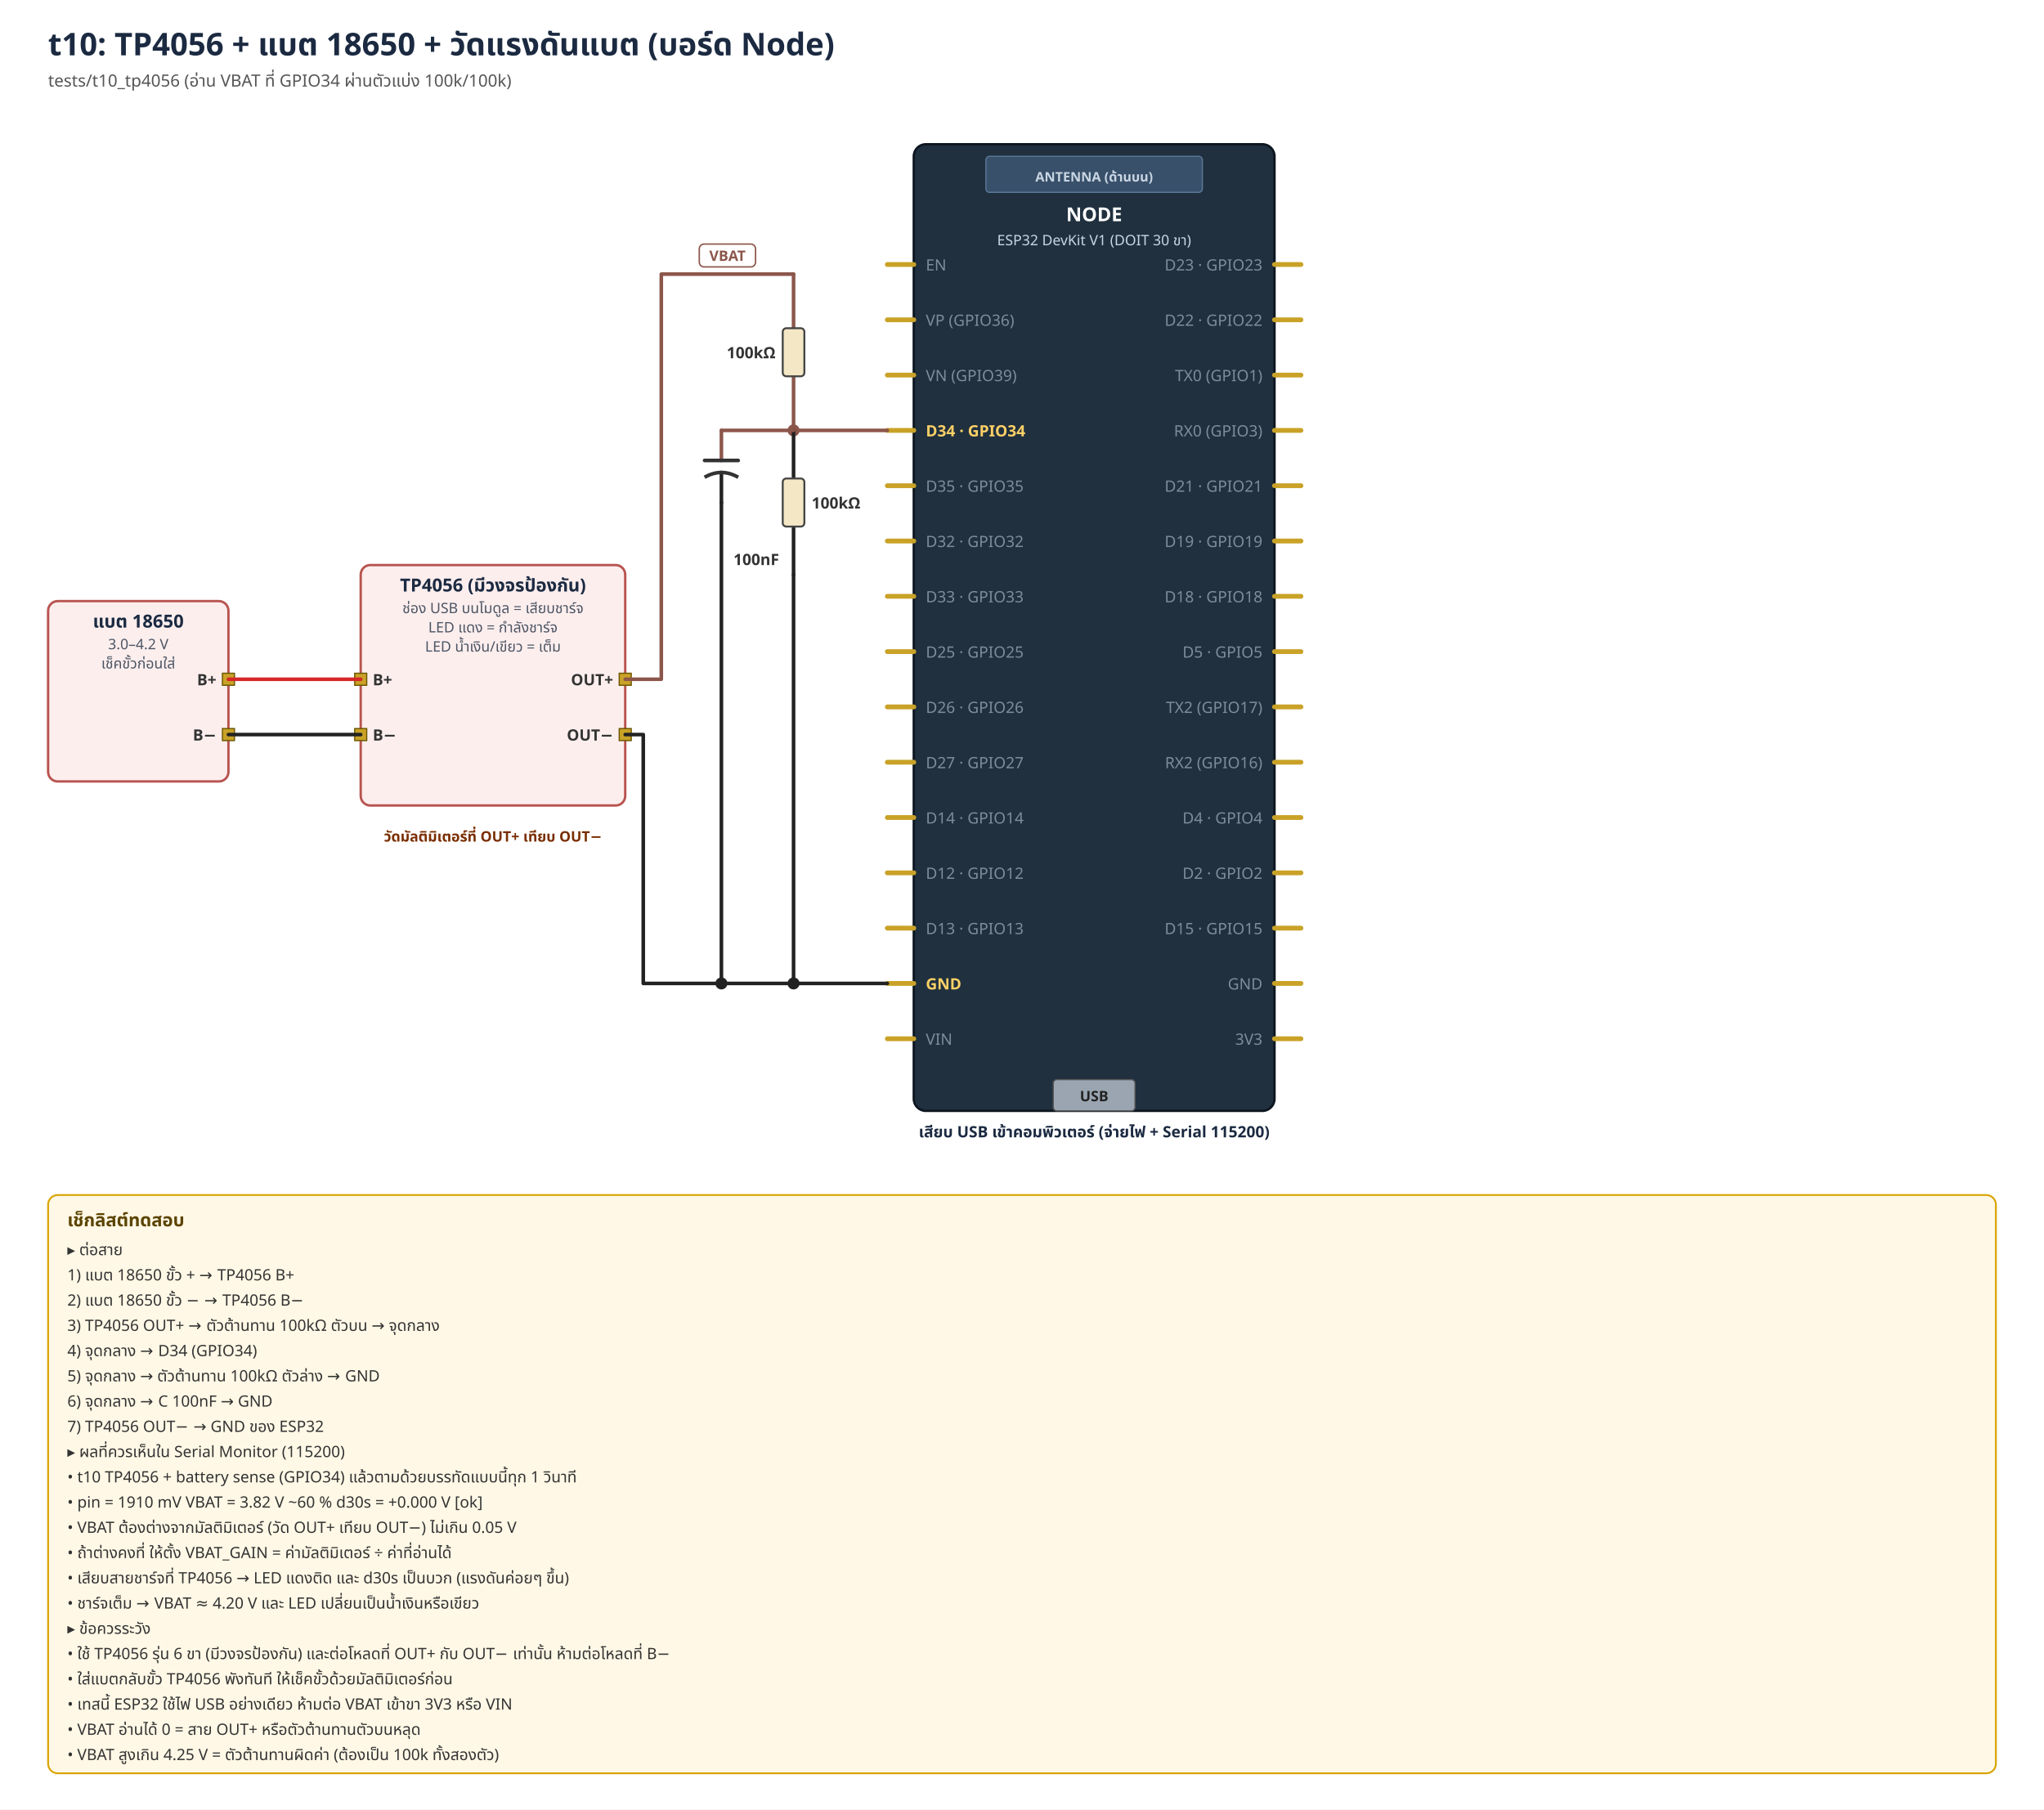
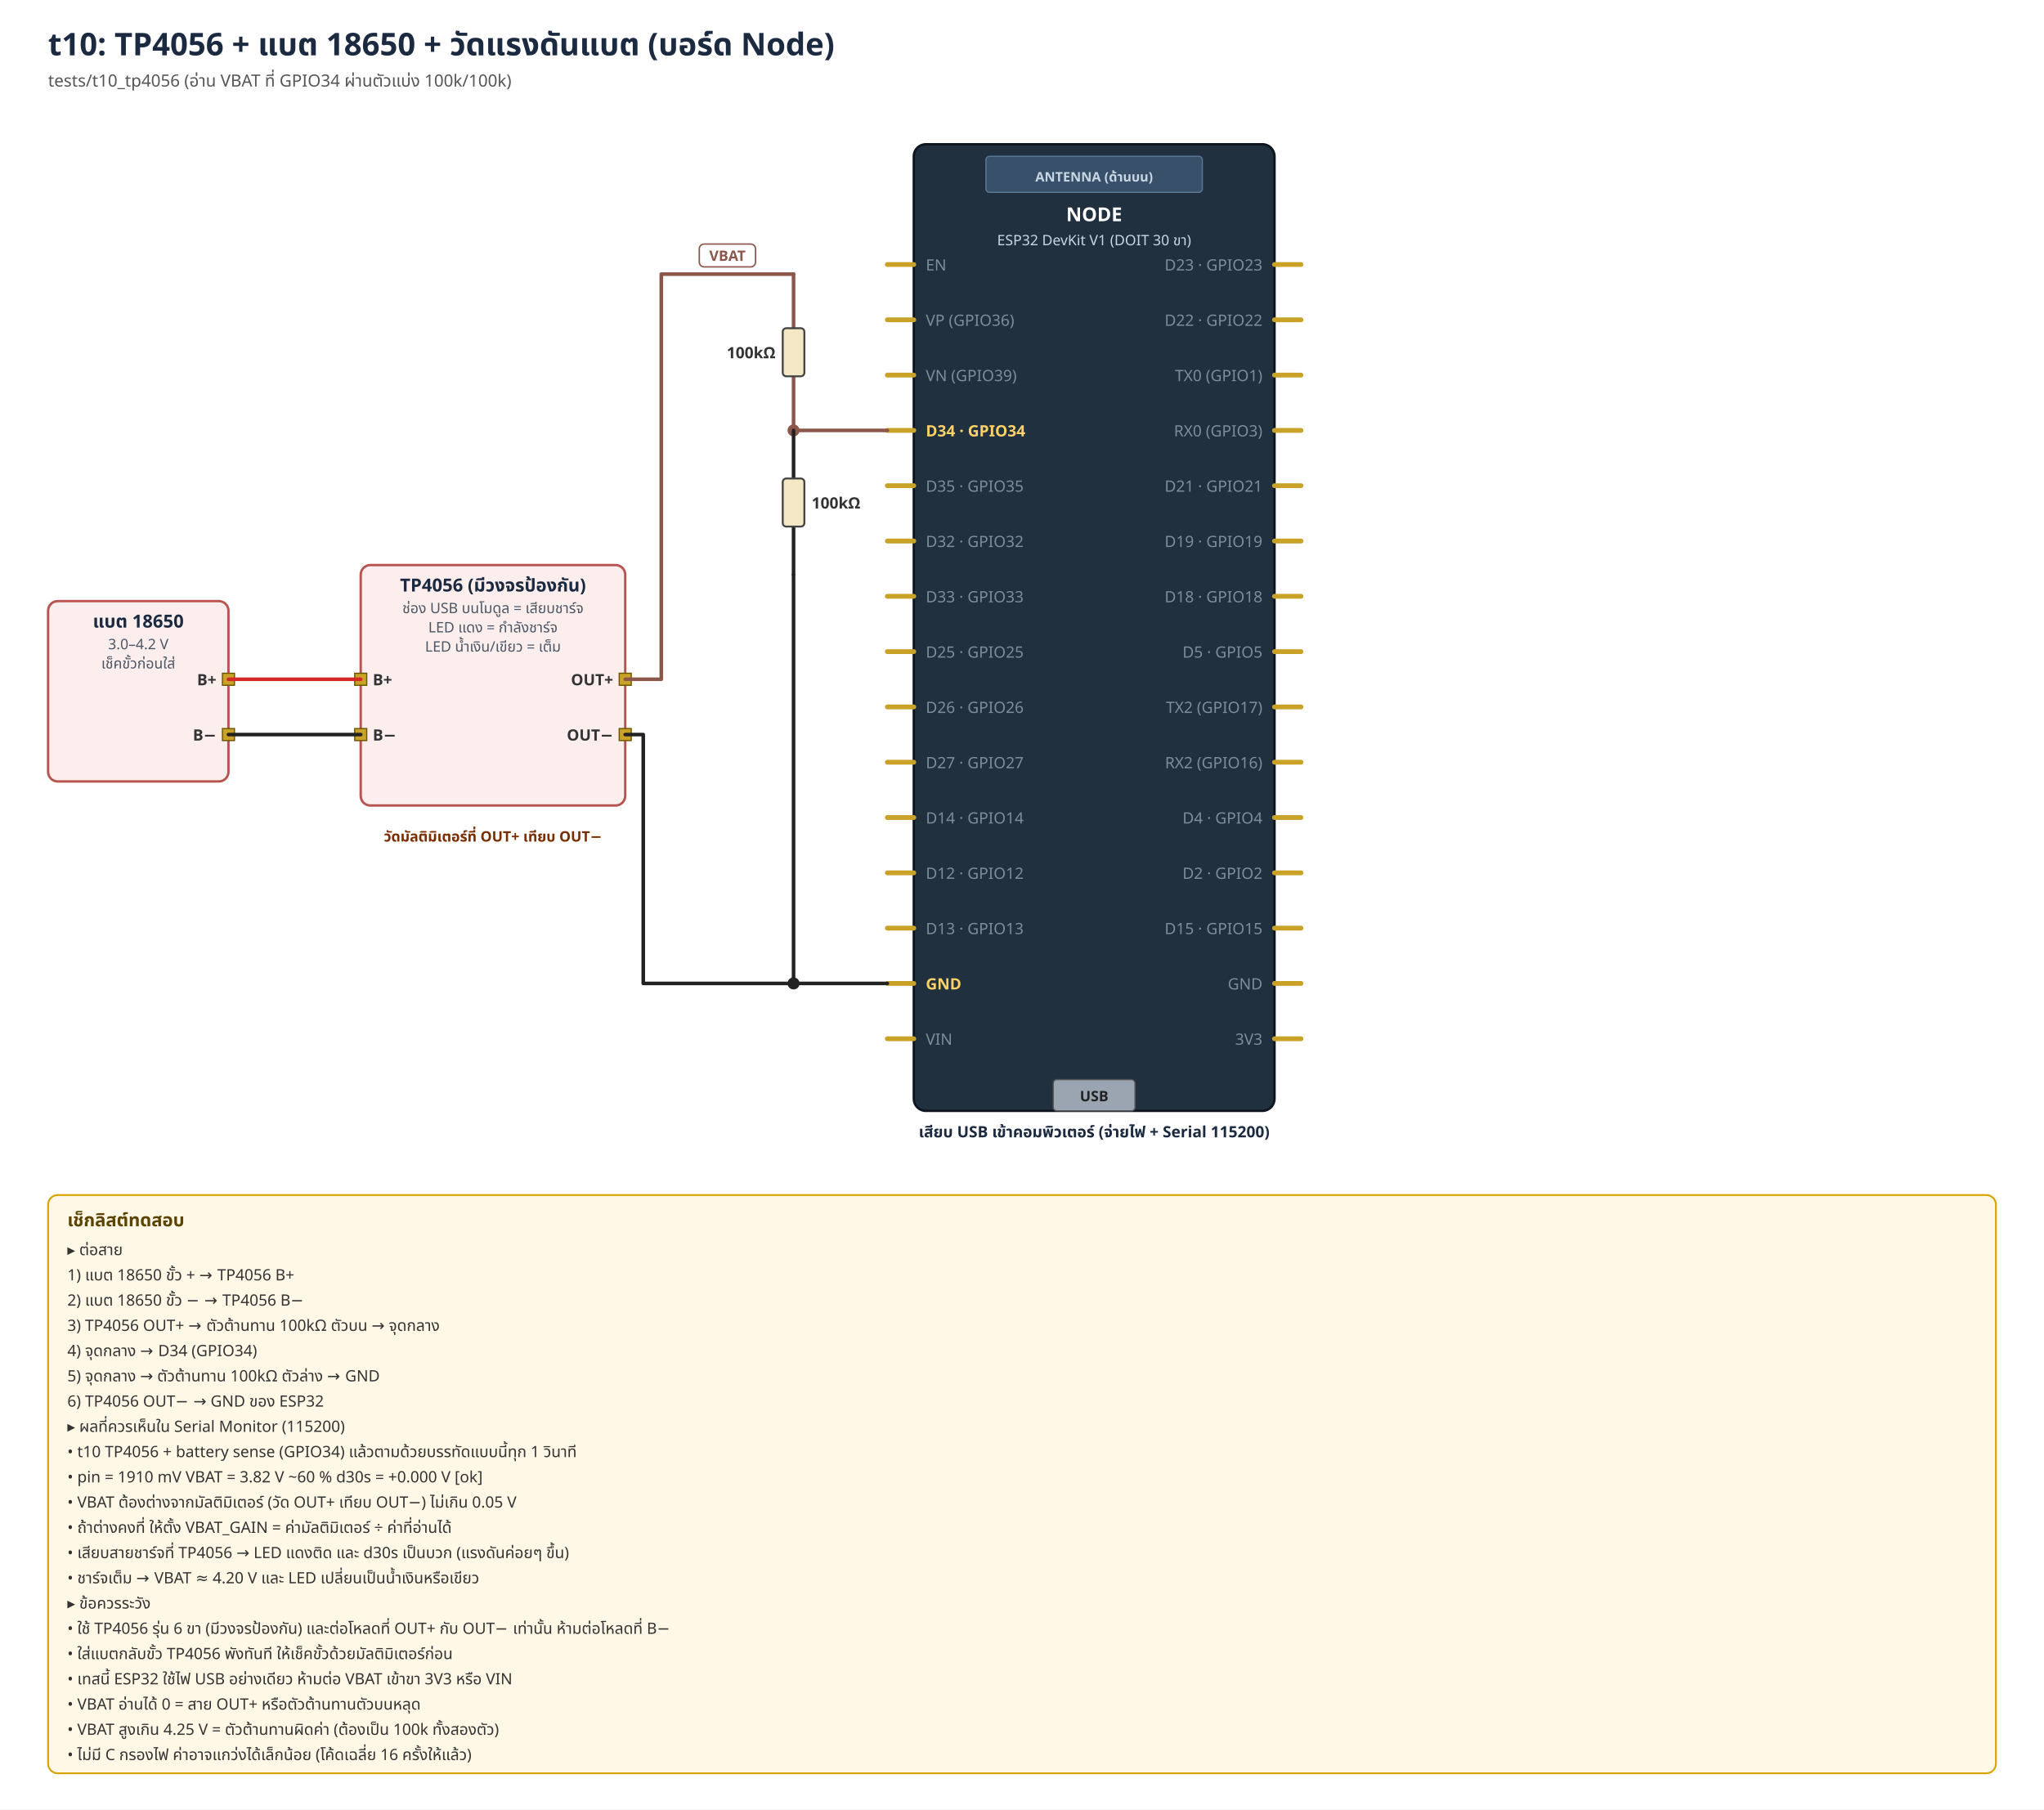
<svg xmlns="http://www.w3.org/2000/svg" width="1700" height="1505" viewBox="0 0 1700 1505" font-family="'Noto Sans Thai','Sarabun','Leelawadee UI','Tahoma',sans-serif">
  <rect width="100%" height="100%" fill="#ffffff" />
  <text x="40" y="46" font-size="26" text-anchor="start" font-weight="700" fill="#1b2a41">t10: TP4056 + แบต 18650 + วัดแรงดันแบต (บอร์ด Node)</text>
  <text x="40" y="72" font-size="14" text-anchor="start" font-weight="400" fill="#555">tests/t10_tp4056  (อ่าน VBAT ที่ GPIO34 ผ่านตัวแบ่ง 100k/100k)</text>
  <rect x="760" y="120" width="300" height="804" rx="10" fill="#20303f" stroke="#0d1620" stroke-width="2" />
  <rect x="820" y="130" width="180" height="30" rx="3" fill="#38506a" stroke="#5a7896" stroke-width="1" />
  <text x="910.0" y="151" font-size="11" text-anchor="middle" font-weight="600" fill="#c9d6e3">ANTENNA (ด้านบน)</text>
  <text x="910.0" y="184" font-size="16" text-anchor="middle" font-weight="700" fill="#ffffff">NODE</text>
  <text x="910.0" y="204" font-size="12" text-anchor="middle" font-weight="400" fill="#c9d6e3">ESP32 DevKit V1 (DOIT 30 ขา)</text>
  <rect x="876.0" y="898" width="68" height="26" rx="3" fill="#9aa5b1" stroke="#555" stroke-width="1" />
  <text x="910.0" y="916" font-size="12" text-anchor="middle" font-weight="700" fill="#222">USB</text>
  <polyline points="738,220 760,220" fill="none" stroke="#c9a227" stroke-width="4" stroke-linejoin="round" stroke-linecap="round" />
  <text x="770" y="225" font-size="13" text-anchor="start" font-weight="400" fill="#7f8c99">EN</text>
  <polyline points="738,266 760,266" fill="none" stroke="#c9a227" stroke-width="4" stroke-linejoin="round" stroke-linecap="round" />
  <text x="770" y="271" font-size="13" text-anchor="start" font-weight="400" fill="#7f8c99">VP (GPIO36)</text>
  <polyline points="738,312 760,312" fill="none" stroke="#c9a227" stroke-width="4" stroke-linejoin="round" stroke-linecap="round" />
  <text x="770" y="317" font-size="13" text-anchor="start" font-weight="400" fill="#7f8c99">VN (GPIO39)</text>
  <polyline points="738,358 760,358" fill="none" stroke="#c9a227" stroke-width="4" stroke-linejoin="round" stroke-linecap="round" />
  <text x="770" y="363" font-size="13" text-anchor="start" font-weight="700" fill="#ffd166">D34  ·  GPIO34</text>
  <polyline points="738,404 760,404" fill="none" stroke="#c9a227" stroke-width="4" stroke-linejoin="round" stroke-linecap="round" />
  <text x="770" y="409" font-size="13" text-anchor="start" font-weight="400" fill="#7f8c99">D35  ·  GPIO35</text>
  <polyline points="738,450 760,450" fill="none" stroke="#c9a227" stroke-width="4" stroke-linejoin="round" stroke-linecap="round" />
  <text x="770" y="455" font-size="13" text-anchor="start" font-weight="400" fill="#7f8c99">D32  ·  GPIO32</text>
  <polyline points="738,496 760,496" fill="none" stroke="#c9a227" stroke-width="4" stroke-linejoin="round" stroke-linecap="round" />
  <text x="770" y="501" font-size="13" text-anchor="start" font-weight="400" fill="#7f8c99">D33  ·  GPIO33</text>
  <polyline points="738,542 760,542" fill="none" stroke="#c9a227" stroke-width="4" stroke-linejoin="round" stroke-linecap="round" />
  <text x="770" y="547" font-size="13" text-anchor="start" font-weight="400" fill="#7f8c99">D25  ·  GPIO25</text>
  <polyline points="738,588 760,588" fill="none" stroke="#c9a227" stroke-width="4" stroke-linejoin="round" stroke-linecap="round" />
  <text x="770" y="593" font-size="13" text-anchor="start" font-weight="400" fill="#7f8c99">D26  ·  GPIO26</text>
  <polyline points="738,634 760,634" fill="none" stroke="#c9a227" stroke-width="4" stroke-linejoin="round" stroke-linecap="round" />
  <text x="770" y="639" font-size="13" text-anchor="start" font-weight="400" fill="#7f8c99">D27  ·  GPIO27</text>
  <polyline points="738,680 760,680" fill="none" stroke="#c9a227" stroke-width="4" stroke-linejoin="round" stroke-linecap="round" />
  <text x="770" y="685" font-size="13" text-anchor="start" font-weight="400" fill="#7f8c99">D14  ·  GPIO14</text>
  <polyline points="738,726 760,726" fill="none" stroke="#c9a227" stroke-width="4" stroke-linejoin="round" stroke-linecap="round" />
  <text x="770" y="731" font-size="13" text-anchor="start" font-weight="400" fill="#7f8c99">D12  ·  GPIO12</text>
  <polyline points="738,772 760,772" fill="none" stroke="#c9a227" stroke-width="4" stroke-linejoin="round" stroke-linecap="round" />
  <text x="770" y="777" font-size="13" text-anchor="start" font-weight="400" fill="#7f8c99">D13  ·  GPIO13</text>
  <polyline points="738,818 760,818" fill="none" stroke="#c9a227" stroke-width="4" stroke-linejoin="round" stroke-linecap="round" />
  <text x="770" y="823" font-size="13" text-anchor="start" font-weight="700" fill="#ffd166">GND</text>
  <polyline points="738,864 760,864" fill="none" stroke="#c9a227" stroke-width="4" stroke-linejoin="round" stroke-linecap="round" />
  <text x="770" y="869" font-size="13" text-anchor="start" font-weight="400" fill="#7f8c99">VIN</text>
  <polyline points="1060,220 1082,220" fill="none" stroke="#c9a227" stroke-width="4" stroke-linejoin="round" stroke-linecap="round" />
  <text x="1050" y="225" font-size="13" text-anchor="end" font-weight="400" fill="#7f8c99">D23  ·  GPIO23</text>
  <polyline points="1060,266 1082,266" fill="none" stroke="#c9a227" stroke-width="4" stroke-linejoin="round" stroke-linecap="round" />
  <text x="1050" y="271" font-size="13" text-anchor="end" font-weight="400" fill="#7f8c99">D22  ·  GPIO22</text>
  <polyline points="1060,312 1082,312" fill="none" stroke="#c9a227" stroke-width="4" stroke-linejoin="round" stroke-linecap="round" />
  <text x="1050" y="317" font-size="13" text-anchor="end" font-weight="400" fill="#7f8c99">TX0 (GPIO1)</text>
  <polyline points="1060,358 1082,358" fill="none" stroke="#c9a227" stroke-width="4" stroke-linejoin="round" stroke-linecap="round" />
  <text x="1050" y="363" font-size="13" text-anchor="end" font-weight="400" fill="#7f8c99">RX0 (GPIO3)</text>
  <polyline points="1060,404 1082,404" fill="none" stroke="#c9a227" stroke-width="4" stroke-linejoin="round" stroke-linecap="round" />
  <text x="1050" y="409" font-size="13" text-anchor="end" font-weight="400" fill="#7f8c99">D21  ·  GPIO21</text>
  <polyline points="1060,450 1082,450" fill="none" stroke="#c9a227" stroke-width="4" stroke-linejoin="round" stroke-linecap="round" />
  <text x="1050" y="455" font-size="13" text-anchor="end" font-weight="400" fill="#7f8c99">D19  ·  GPIO19</text>
  <polyline points="1060,496 1082,496" fill="none" stroke="#c9a227" stroke-width="4" stroke-linejoin="round" stroke-linecap="round" />
  <text x="1050" y="501" font-size="13" text-anchor="end" font-weight="400" fill="#7f8c99">D18  ·  GPIO18</text>
  <polyline points="1060,542 1082,542" fill="none" stroke="#c9a227" stroke-width="4" stroke-linejoin="round" stroke-linecap="round" />
  <text x="1050" y="547" font-size="13" text-anchor="end" font-weight="400" fill="#7f8c99">D5  ·  GPIO5</text>
  <polyline points="1060,588 1082,588" fill="none" stroke="#c9a227" stroke-width="4" stroke-linejoin="round" stroke-linecap="round" />
  <text x="1050" y="593" font-size="13" text-anchor="end" font-weight="400" fill="#7f8c99">TX2 (GPIO17)</text>
  <polyline points="1060,634 1082,634" fill="none" stroke="#c9a227" stroke-width="4" stroke-linejoin="round" stroke-linecap="round" />
  <text x="1050" y="639" font-size="13" text-anchor="end" font-weight="400" fill="#7f8c99">RX2 (GPIO16)</text>
  <polyline points="1060,680 1082,680" fill="none" stroke="#c9a227" stroke-width="4" stroke-linejoin="round" stroke-linecap="round" />
  <text x="1050" y="685" font-size="13" text-anchor="end" font-weight="400" fill="#7f8c99">D4  ·  GPIO4</text>
  <polyline points="1060,726 1082,726" fill="none" stroke="#c9a227" stroke-width="4" stroke-linejoin="round" stroke-linecap="round" />
  <text x="1050" y="731" font-size="13" text-anchor="end" font-weight="400" fill="#7f8c99">D2  ·  GPIO2</text>
  <polyline points="1060,772 1082,772" fill="none" stroke="#c9a227" stroke-width="4" stroke-linejoin="round" stroke-linecap="round" />
  <text x="1050" y="777" font-size="13" text-anchor="end" font-weight="400" fill="#7f8c99">D15  ·  GPIO15</text>
  <polyline points="1060,818 1082,818" fill="none" stroke="#c9a227" stroke-width="4" stroke-linejoin="round" stroke-linecap="round" />
  <text x="1050" y="823" font-size="13" text-anchor="end" font-weight="400" fill="#7f8c99">GND</text>
  <polyline points="1060,864 1082,864" fill="none" stroke="#c9a227" stroke-width="4" stroke-linejoin="round" stroke-linecap="round" />
  <text x="1050" y="869" font-size="13" text-anchor="end" font-weight="400" fill="#7f8c99">3V3</text>
  <text x="910.0" y="946" font-size="13" text-anchor="middle" font-weight="700" fill="#1b2a41">เสียบ USB เข้าคอมพิวเตอร์ (จ่ายไฟ + Serial 115200)</text>
  <rect x="40" y="500" width="150" height="150" rx="8" fill="#fdeeee" stroke="#b85450" stroke-width="2" />
  <text x="115.0" y="522" font-size="15" text-anchor="middle" font-weight="700" fill="#1b2a41">แบต 18650</text>
  <text x="115.0" y="540" font-size="12" text-anchor="middle" font-weight="400" fill="#4b5563">3.0–4.2 V</text>
  <text x="115.0" y="556" font-size="12" text-anchor="middle" font-weight="400" fill="#4b5563">เช็คขั้วก่อนใส่</text>
  <rect x="185" y="560" width="10" height="10" fill="#c9a227" stroke="#6b5600" stroke-width="1" />
  <text x="180" y="570" font-size="13" text-anchor="end" font-weight="600" fill="#333">B+</text>
  <rect x="185" y="606" width="10" height="10" fill="#c9a227" stroke="#6b5600" stroke-width="1" />
  <text x="180" y="616" font-size="13" text-anchor="end" font-weight="600" fill="#333">B−</text>
  <rect x="300" y="470" width="220" height="200" rx="8" fill="#fdeeee" stroke="#b85450" stroke-width="2" />
  <text x="410.0" y="492" font-size="15" text-anchor="middle" font-weight="700" fill="#1b2a41">TP4056 (มีวงจรป้องกัน)</text>
  <text x="410.0" y="510" font-size="12" text-anchor="middle" font-weight="400" fill="#4b5563">ช่อง USB บนโมดูล = เสียบชาร์จ</text>
  <text x="410.0" y="526" font-size="12" text-anchor="middle" font-weight="400" fill="#4b5563">LED แดง = กำลังชาร์จ</text>
  <text x="410.0" y="542" font-size="12" text-anchor="middle" font-weight="400" fill="#4b5563">LED น้ำเงิน/เขียว = เต็ม</text>
  <rect x="295" y="560" width="10" height="10" fill="#c9a227" stroke="#6b5600" stroke-width="1" />
  <text x="310" y="570" font-size="13" text-anchor="start" font-weight="600" fill="#333">B+</text>
  <rect x="295" y="606" width="10" height="10" fill="#c9a227" stroke="#6b5600" stroke-width="1" />
  <text x="310" y="616" font-size="13" text-anchor="start" font-weight="600" fill="#333">B−</text>
  <rect x="515" y="560" width="10" height="10" fill="#c9a227" stroke="#6b5600" stroke-width="1" />
  <text x="510" y="570" font-size="13" text-anchor="end" font-weight="600" fill="#333">OUT+</text>
  <rect x="515" y="606" width="10" height="10" fill="#c9a227" stroke="#6b5600" stroke-width="1" />
  <text x="510" y="616" font-size="13" text-anchor="end" font-weight="600" fill="#333">OUT−</text>
  <polyline points="190,565 300,565" fill="none" stroke="#d62728" stroke-width="3" stroke-linejoin="round" stroke-linecap="round" />
  <polyline points="190,611 300,611" fill="none" stroke="#222222" stroke-width="3" stroke-linejoin="round" stroke-linecap="round" />
  <text x="410.0" y="700" font-size="12" text-anchor="middle" font-weight="700" fill="#7a2e00">วัดมัลติมิเตอร์ที่ OUT+ เทียบ OUT−</text>
  <polyline points="520,565 550,565 550,228 660,228" fill="none" stroke="#8c564b" stroke-width="3" stroke-linejoin="round" stroke-linecap="round" />
  <rect x="581.6" y="203" width="46.8" height="19" rx="4" fill="#ffffff" stroke="#8c564b" stroke-width="1.2" />
  <text x="605.0" y="217" font-size="12" text-anchor="middle" font-weight="700" fill="#8c564b">VBAT</text>
  <polyline points="660,228 660,273.0" fill="none" stroke="#8c564b" stroke-width="3" stroke-linejoin="round" stroke-linecap="round" />
  <polyline points="660,313.0 660,358" fill="none" stroke="#8c564b" stroke-width="3" stroke-linejoin="round" stroke-linecap="round" />
  <rect x="651" y="273.0" width="18" height="40" rx="3" fill="#f4e7c5" stroke="#444" stroke-width="1.6" />
  <text x="645" y="298.0" font-size="13" text-anchor="end" font-weight="700" fill="#333">100kΩ</text>
  <polyline points="660,358 738,358" fill="none" stroke="#8c564b" stroke-width="3" stroke-linejoin="round" stroke-linecap="round" />
  <circle cx="660" cy="358" r="5" fill="#8c564b" />
  <polyline points="660,358 660,398.0" fill="none" stroke="#222222" stroke-width="3" stroke-linejoin="round" stroke-linecap="round" />
  <polyline points="660,438.0 660,478" fill="none" stroke="#222222" stroke-width="3" stroke-linejoin="round" stroke-linecap="round" />
  <rect x="651" y="398.0" width="18" height="40" rx="3" fill="#f4e7c5" stroke="#444" stroke-width="1.6" />
  <text x="675" y="423.0" font-size="13" text-anchor="start" font-weight="700" fill="#333">100kΩ</text>
  <polyline points="660,478 660,818" fill="none" stroke="#222222" stroke-width="3" stroke-linejoin="round" stroke-linecap="round" />
  <circle cx="660" cy="818" r="5" fill="#222222" />
-   <polyline points="660,358 600,358" fill="none" stroke="#8c564b" stroke-width="3" stroke-linejoin="round" stroke-linecap="round" />
-   <polyline points="600,358 600,383.0" fill="none" stroke="#8c564b" stroke-width="3" stroke-linejoin="round" stroke-linecap="round" />
-   <polyline points="600,393.0 600,418" fill="none" stroke="#222222" stroke-width="3" stroke-linejoin="round" stroke-linecap="round" />
-   <polyline points="586,383.0 614,383.0" fill="none" stroke="#333" stroke-width="3" stroke-linejoin="round" stroke-linecap="round" />
-   <path d="M586,397.0 Q600,389.0 614,397.0" fill="none" stroke="#333" stroke-width="3" />
-   <text x="620" y="393.0" font-size="13" text-anchor="start" font-weight="700" fill="#333" />
-   <text x="610" y="470" font-size="13" text-anchor="start" font-weight="700" fill="#333">100nF</text>
-   <polyline points="600,418 600,818" fill="none" stroke="#222222" stroke-width="3" stroke-linejoin="round" stroke-linecap="round" />
-   <circle cx="600" cy="818" r="5" fill="#222222" />
  <polyline points="520,611 535,611 535,818 738,818" fill="none" stroke="#222222" stroke-width="3" stroke-linejoin="round" stroke-linecap="round" />
  <rect x="40" y="994" width="1620" height="481" rx="8" fill="#fff8e6" stroke="#d9a400" stroke-width="1.5" />
  <text x="56" y="1020" font-size="15" text-anchor="start" font-weight="700" fill="#5c4400">เช็กลิสต์ทดสอบ</text>
  <text x="56" y="1044" font-size="13" text-anchor="start" font-weight="400" fill="#333">▸ ต่อสาย</text>
  <text x="56" y="1065" font-size="13" text-anchor="start" font-weight="400" fill="#333">   1) แบต 18650 ขั้ว + → TP4056 B+</text>
  <text x="56" y="1086" font-size="13" text-anchor="start" font-weight="400" fill="#333">   2) แบต 18650 ขั้ว − → TP4056 B−</text>
  <text x="56" y="1107" font-size="13" text-anchor="start" font-weight="400" fill="#333">   3) TP4056 OUT+ → ตัวต้านทาน 100kΩ ตัวบน → จุดกลาง</text>
  <text x="56" y="1128" font-size="13" text-anchor="start" font-weight="400" fill="#333">   4) จุดกลาง → D34 (GPIO34)</text>
  <text x="56" y="1149" font-size="13" text-anchor="start" font-weight="400" fill="#333">   5) จุดกลาง → ตัวต้านทาน 100kΩ ตัวล่าง → GND</text>
-   <text x="56" y="1170" font-size="13" text-anchor="start" font-weight="400" fill="#333">   6) จุดกลาง → C 100nF → GND</text>
-   <text x="56" y="1191" font-size="13" text-anchor="start" font-weight="400" fill="#333">   7) TP4056 OUT− → GND ของ ESP32</text>
-   <text x="56" y="1212" font-size="13" text-anchor="start" font-weight="400" fill="#333">▸ ผลที่ควรเห็นใน Serial Monitor (115200)</text>
-   <text x="56" y="1233" font-size="13" text-anchor="start" font-weight="400" fill="#333">   • t10 TP4056 + battery sense (GPIO34) แล้วตามด้วยบรรทัดแบบนี้ทุก 1 วินาที</text>
-   <text x="56" y="1254" font-size="13" text-anchor="start" font-weight="400" fill="#333">   • pin = 1910 mV  VBAT = 3.82 V  ~60 %  d30s = +0.000 V  [ok]</text>
-   <text x="56" y="1275" font-size="13" text-anchor="start" font-weight="400" fill="#333">   • VBAT ต้องต่างจากมัลติมิเตอร์ (วัด OUT+ เทียบ OUT−) ไม่เกิน 0.05 V</text>
-   <text x="56" y="1296" font-size="13" text-anchor="start" font-weight="400" fill="#333">   • ถ้าต่างคงที่ ให้ตั้ง VBAT_GAIN = ค่ามัลติมิเตอร์ ÷ ค่าที่อ่านได้</text>
-   <text x="56" y="1317" font-size="13" text-anchor="start" font-weight="400" fill="#333">   • เสียบสายชาร์จที่ TP4056 → LED แดงติด และ d30s เป็นบวก (แรงดันค่อยๆ ขึ้น)</text>
-   <text x="56" y="1338" font-size="13" text-anchor="start" font-weight="400" fill="#333">   • ชาร์จเต็ม → VBAT ≈ 4.20 V และ LED เปลี่ยนเป็นน้ำเงินหรือเขียว</text>
-   <text x="56" y="1359" font-size="13" text-anchor="start" font-weight="400" fill="#333">▸ ข้อควรระวัง</text>
-   <text x="56" y="1380" font-size="13" text-anchor="start" font-weight="400" fill="#333">   • ใช้ TP4056 รุ่น 6 ขา (มีวงจรป้องกัน) และต่อโหลดที่ OUT+ กับ OUT− เท่านั้น ห้ามต่อโหลดที่ B−</text>
-   <text x="56" y="1401" font-size="13" text-anchor="start" font-weight="400" fill="#333">   • ใส่แบตกลับขั้ว TP4056 พังทันที ให้เช็คขั้วด้วยมัลติมิเตอร์ก่อน</text>
-   <text x="56" y="1422" font-size="13" text-anchor="start" font-weight="400" fill="#333">   • เทสนี้ ESP32 ใช้ไฟ USB อย่างเดียว ห้ามต่อ VBAT เข้าขา 3V3 หรือ VIN</text>
-   <text x="56" y="1443" font-size="13" text-anchor="start" font-weight="400" fill="#333">   • VBAT อ่านได้ 0 = สาย OUT+ หรือตัวต้านทานตัวบนหลุด</text>
-   <text x="56" y="1464" font-size="13" text-anchor="start" font-weight="400" fill="#333">   • VBAT สูงเกิน 4.25 V = ตัวต้านทานผิดค่า (ต้องเป็น 100k ทั้งสองตัว)</text>
+   <text x="56" y="1170" font-size="13" text-anchor="start" font-weight="400" fill="#333">   6) TP4056 OUT− → GND ของ ESP32</text>
+   <text x="56" y="1191" font-size="13" text-anchor="start" font-weight="400" fill="#333">▸ ผลที่ควรเห็นใน Serial Monitor (115200)</text>
+   <text x="56" y="1212" font-size="13" text-anchor="start" font-weight="400" fill="#333">   • t10 TP4056 + battery sense (GPIO34) แล้วตามด้วยบรรทัดแบบนี้ทุก 1 วินาที</text>
+   <text x="56" y="1233" font-size="13" text-anchor="start" font-weight="400" fill="#333">   • pin = 1910 mV  VBAT = 3.82 V  ~60 %  d30s = +0.000 V  [ok]</text>
+   <text x="56" y="1254" font-size="13" text-anchor="start" font-weight="400" fill="#333">   • VBAT ต้องต่างจากมัลติมิเตอร์ (วัด OUT+ เทียบ OUT−) ไม่เกิน 0.05 V</text>
+   <text x="56" y="1275" font-size="13" text-anchor="start" font-weight="400" fill="#333">   • ถ้าต่างคงที่ ให้ตั้ง VBAT_GAIN = ค่ามัลติมิเตอร์ ÷ ค่าที่อ่านได้</text>
+   <text x="56" y="1296" font-size="13" text-anchor="start" font-weight="400" fill="#333">   • เสียบสายชาร์จที่ TP4056 → LED แดงติด และ d30s เป็นบวก (แรงดันค่อยๆ ขึ้น)</text>
+   <text x="56" y="1317" font-size="13" text-anchor="start" font-weight="400" fill="#333">   • ชาร์จเต็ม → VBAT ≈ 4.20 V และ LED เปลี่ยนเป็นน้ำเงินหรือเขียว</text>
+   <text x="56" y="1338" font-size="13" text-anchor="start" font-weight="400" fill="#333">▸ ข้อควรระวัง</text>
+   <text x="56" y="1359" font-size="13" text-anchor="start" font-weight="400" fill="#333">   • ใช้ TP4056 รุ่น 6 ขา (มีวงจรป้องกัน) และต่อโหลดที่ OUT+ กับ OUT− เท่านั้น ห้ามต่อโหลดที่ B−</text>
+   <text x="56" y="1380" font-size="13" text-anchor="start" font-weight="400" fill="#333">   • ใส่แบตกลับขั้ว TP4056 พังทันที ให้เช็คขั้วด้วยมัลติมิเตอร์ก่อน</text>
+   <text x="56" y="1401" font-size="13" text-anchor="start" font-weight="400" fill="#333">   • เทสนี้ ESP32 ใช้ไฟ USB อย่างเดียว ห้ามต่อ VBAT เข้าขา 3V3 หรือ VIN</text>
+   <text x="56" y="1422" font-size="13" text-anchor="start" font-weight="400" fill="#333">   • VBAT อ่านได้ 0 = สาย OUT+ หรือตัวต้านทานตัวบนหลุด</text>
+   <text x="56" y="1443" font-size="13" text-anchor="start" font-weight="400" fill="#333">   • VBAT สูงเกิน 4.25 V = ตัวต้านทานผิดค่า (ต้องเป็น 100k ทั้งสองตัว)</text>
+   <text x="56" y="1464" font-size="13" text-anchor="start" font-weight="400" fill="#333">   • ไม่มี C กรองไฟ ค่าอาจแกว่งได้เล็กน้อย (โค้ดเฉลี่ย 16 ครั้งให้แล้ว)</text>
</svg>
